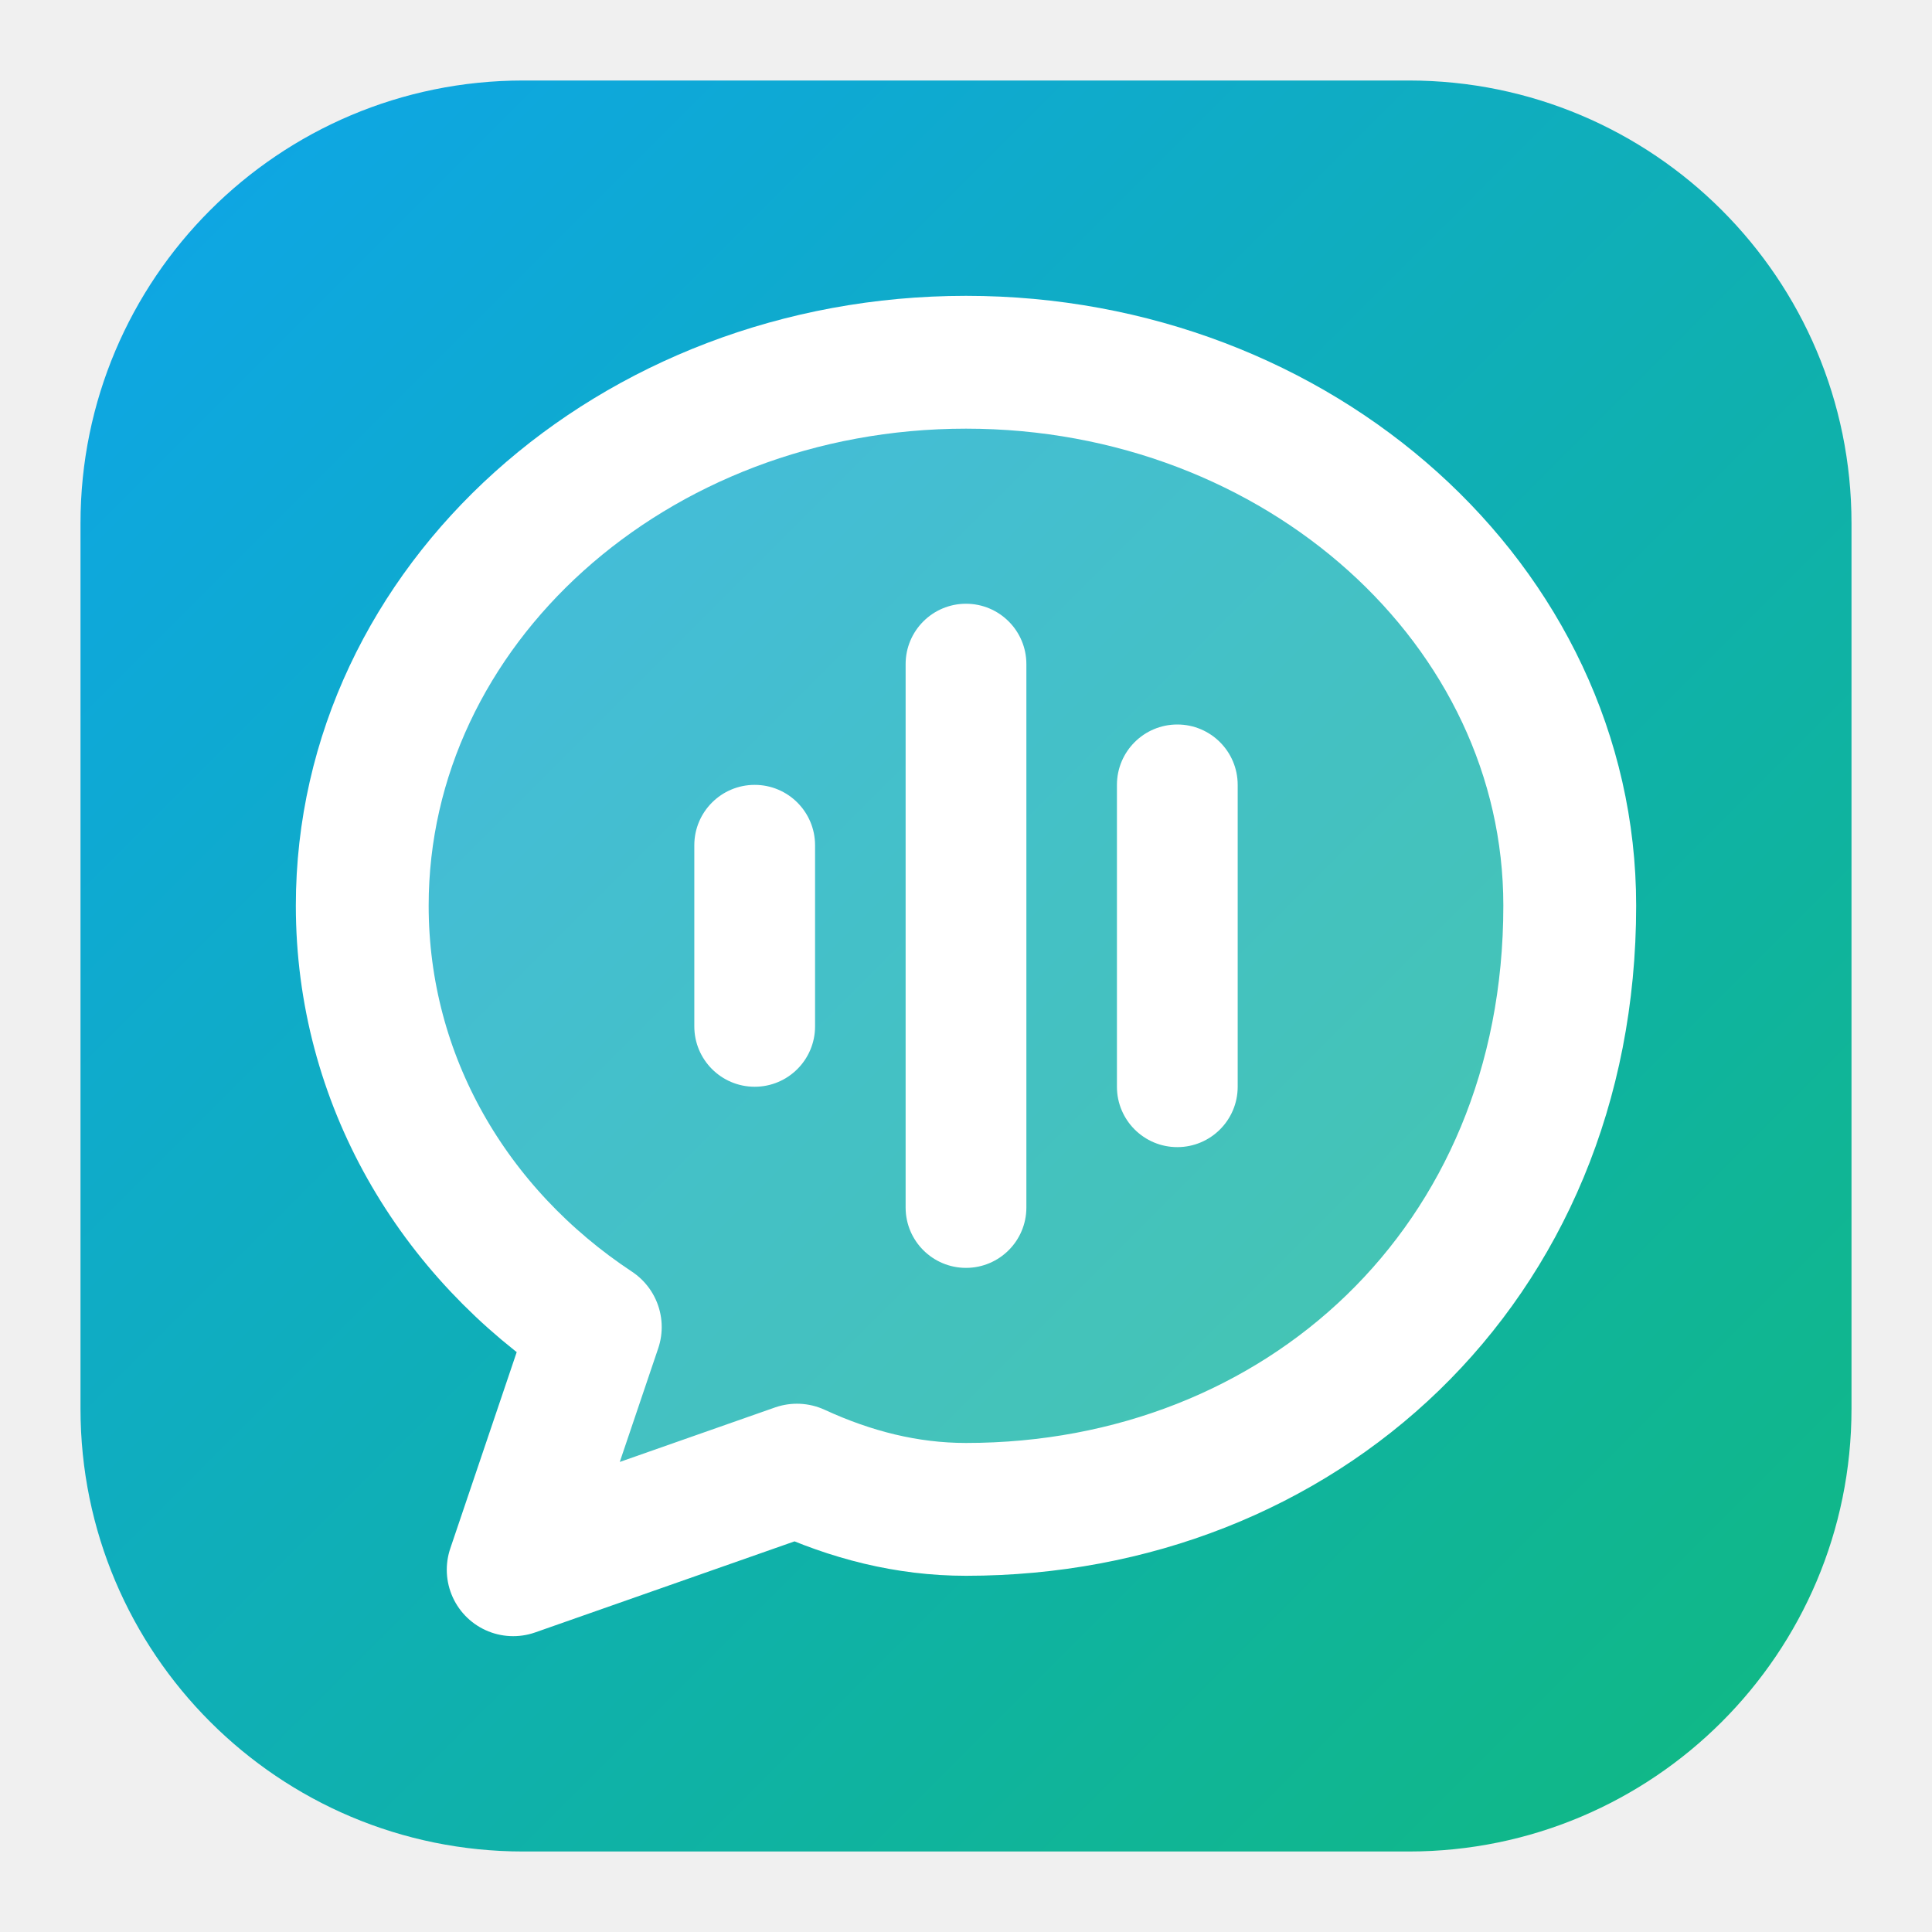
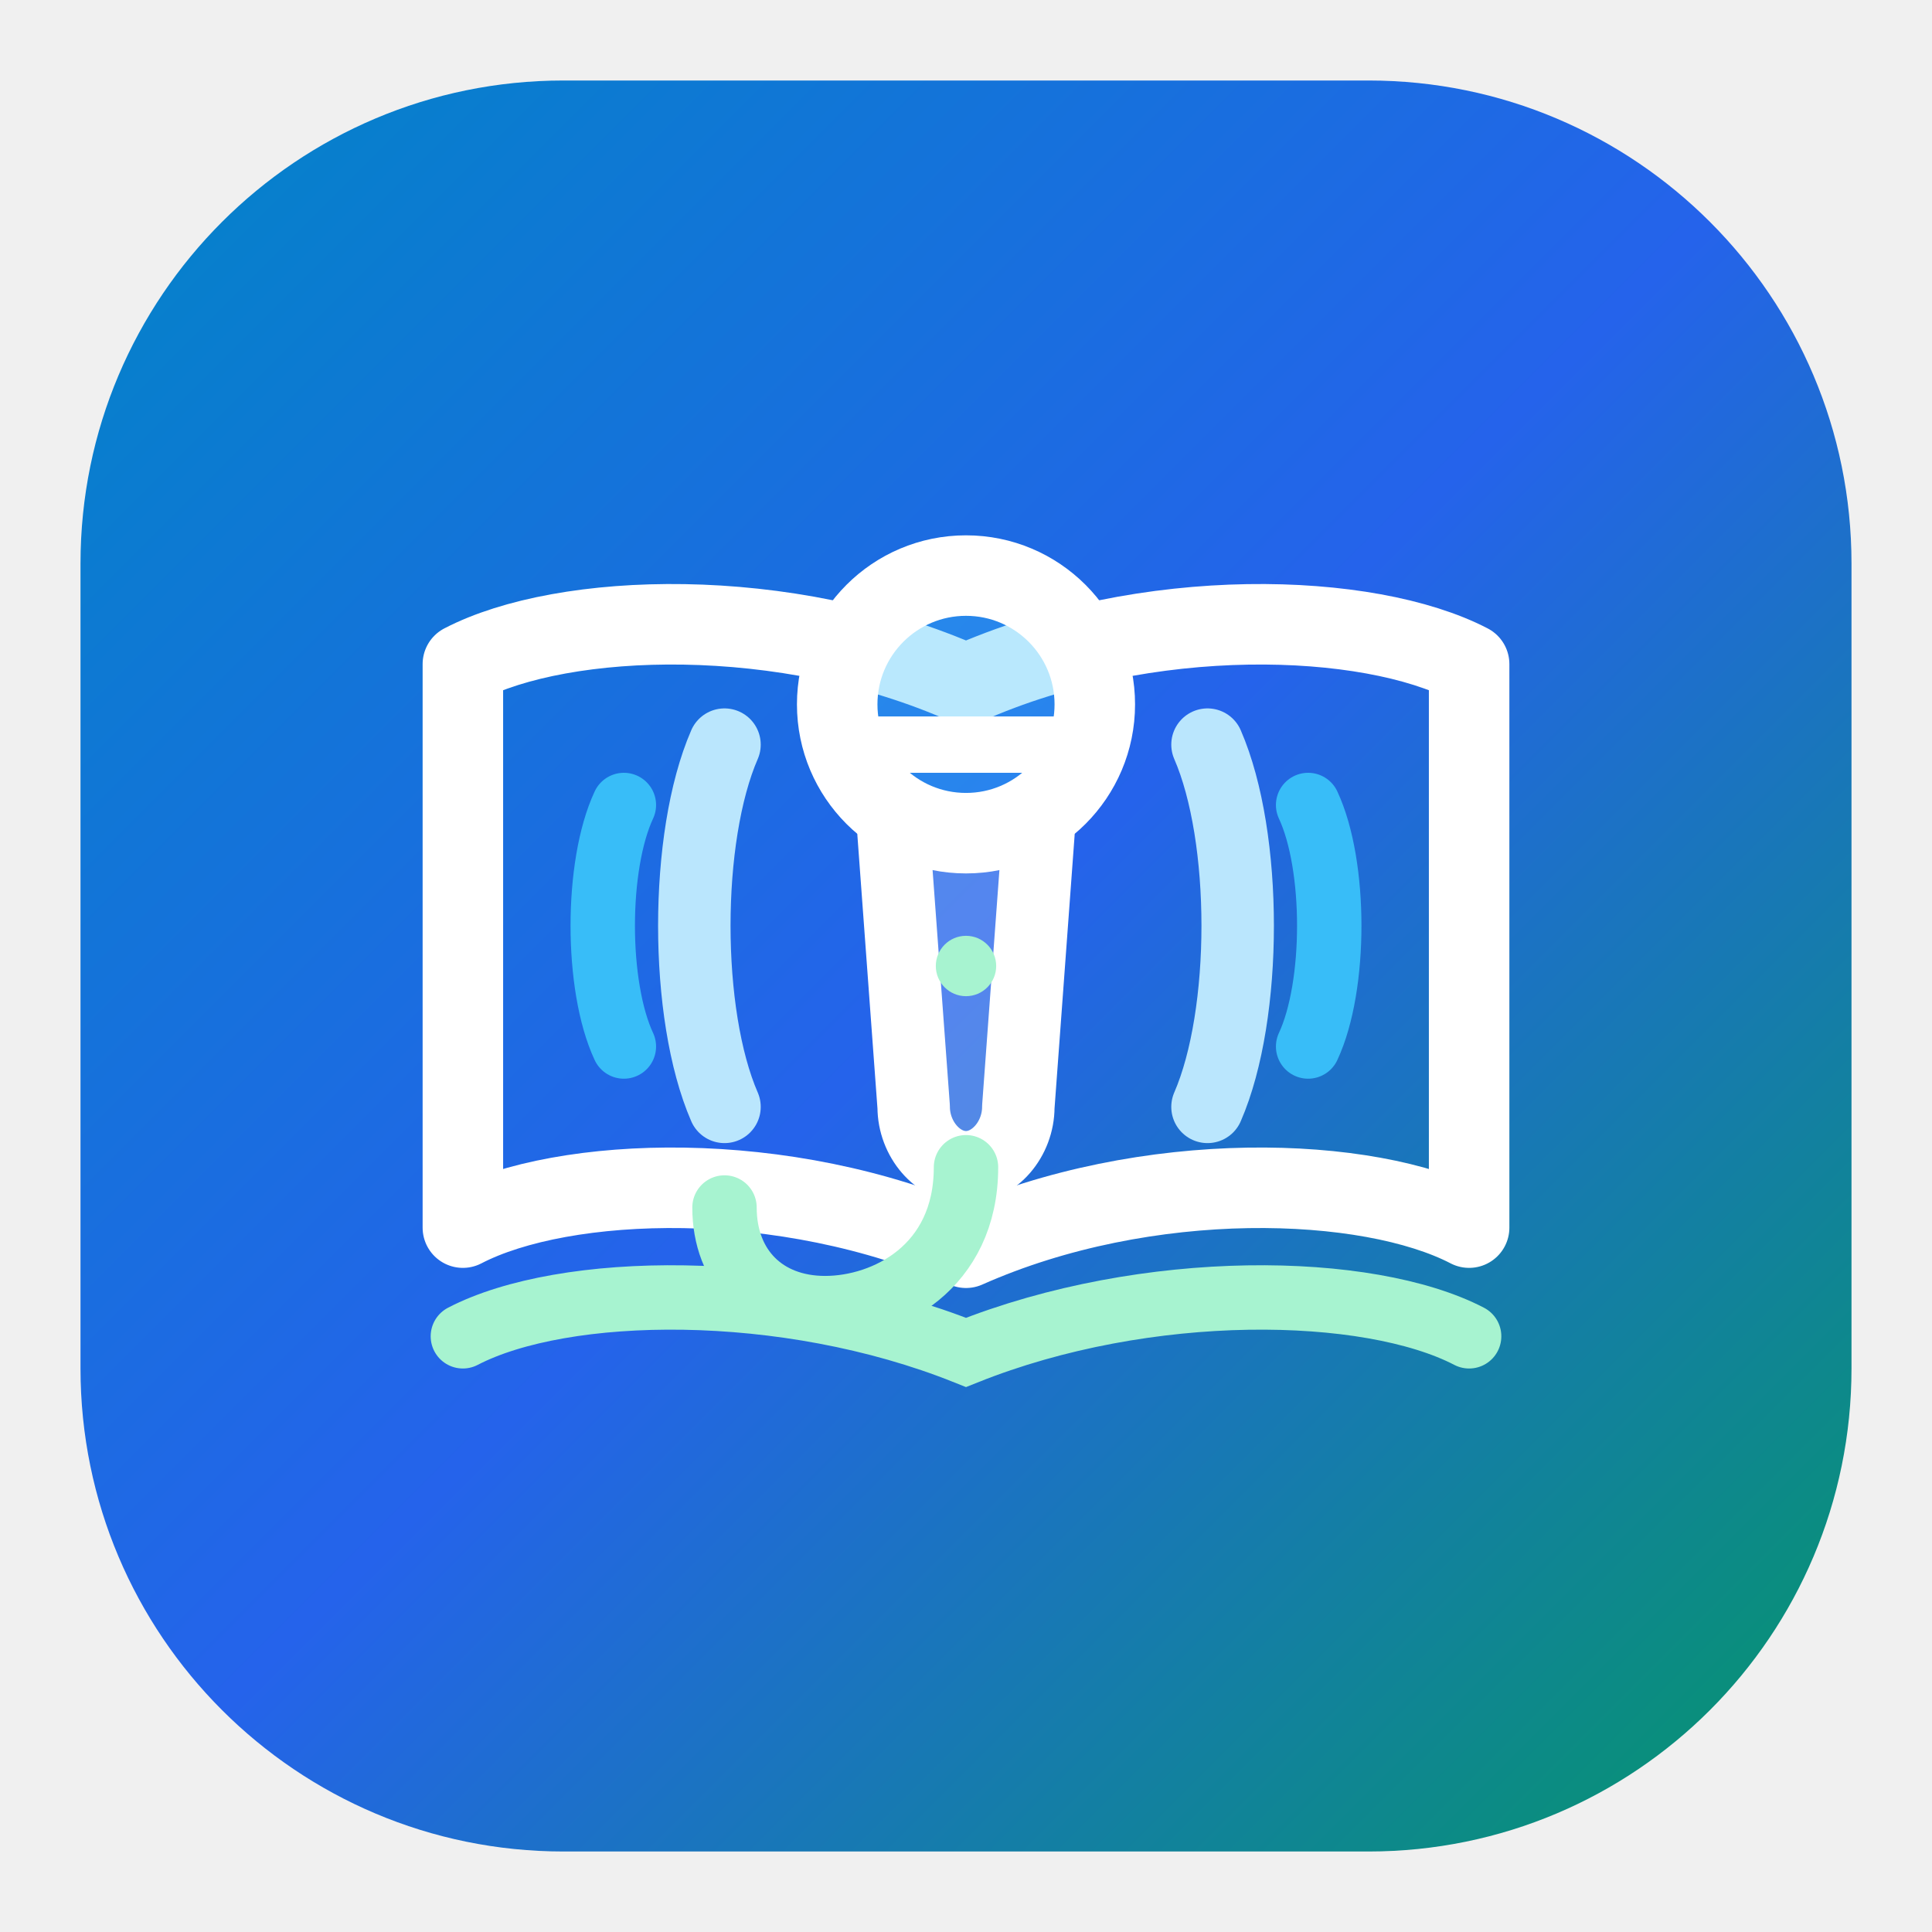
<svg xmlns="http://www.w3.org/2000/svg" viewBox="0 0 48 48">
  <defs>
-     <linearGradient id="speakflow_grad" x1="0%" y1="0%" x2="100%" y2="100%">
-       <stop offset="0%" stop-color="#0ea5e9" />
-       <stop offset="100%" stop-color="#10b981" />
+     <linearGradient id="speakflow_bg_grad" x1="0%" y1="0%" x2="100%" y2="100%">
+       <stop offset="0%" stop-color="#0284c7" />
+       <stop offset="50%" stop-color="#2563eb" />
+       <stop offset="100%" stop-color="#059669" />
    </linearGradient>
  </defs>
-   <rect x="2" y="2" width="44" height="44" rx="11" fill="url(#speakflow_grad)" />
-   <g transform="translate(6, 6) scale(1.5)" fill="none" stroke="#ffffff" stroke-width="2.2" stroke-linecap="round" stroke-linejoin="round">
-     <path d="M12 2C6.48 2 2 6.03 2 11C2 13.88 3.5 16.42 5.86 17.98L4.5 22L9.2 20.35C10.09 20.76 11.02 21 12 21C17.52 21 22 16.97 22 11C22 6.03 17.52 2 12 2Z" fill="#ffffff" fill-opacity="0.22" />
-     <rect x="7.5" y="9" width="2" height="5" rx="1" fill="#ffffff" stroke="none" />
-     <rect x="11" y="6" width="2" height="11" rx="1" fill="#ffffff" stroke="none" />
-     <rect x="14.5" y="8" width="2" height="7" rx="1" fill="#ffffff" stroke="none" />
+   <rect x="2" y="2" width="44" height="44" rx="12" fill="url(#speakflow_bg_grad)" />
+   <g transform="translate(8, 8) scale(1)">
+     <path d="M16 23C11.5 21 6 21.2 3.5 22.5V8.5C6 7.2 11.5 7 16 9M16 23C20.5 21 26 21.2 28.5 22.5V8.5C26 7.2 20.5 7 16 9" stroke="#ffffff" stroke-width="2" stroke-linecap="round" stroke-linejoin="round" fill="none" />
+     <path d="M3.5 25.2C6 23.9 11.5 23.8 16 25.6C20.5 23.8 26 23.9 28.5 25.2" stroke="#a7f3d0" stroke-width="1.6" stroke-linecap="round" fill="none" />
+     <path d="M7.5 12C6.8 13.5 6.8 16.5 7.5 18" stroke="#38bdf8" stroke-width="1.6" stroke-linecap="round" fill="none" />
+     <path d="M10 10.5C9 12.8 9 17.2 10 19.5" stroke="#bae6fd" stroke-width="1.8" stroke-linecap="round" fill="none" />
+     <path d="M24.5 12C25.2 13.5 25.2 16.5 24.5 18" stroke="#38bdf8" stroke-width="1.6" stroke-linecap="round" fill="none" />
+     <path d="M22 10.5C23 12.8 23 17.2 22 19.5" stroke="#bae6fd" stroke-width="1.8" stroke-linecap="round" fill="none" />
+     <circle cx="16" cy="9.5" r="3.2" stroke="#ffffff" stroke-width="2" fill="rgba(56, 189, 248, 0.35)" />
+     <line x1="13.2" y1="10.5" x2="18.8" y2="10.5" stroke="#ffffff" stroke-width="1.4" />
+     <path d="M14.2 12.7L14.7 19.5C14.7 20.3 15.3 21 16 21C16.7 21 17.3 20.3 17.3 19.5L17.8 12.7" stroke="#ffffff" stroke-width="1.8" stroke-linecap="round" stroke-linejoin="round" fill="rgba(255, 255, 255, 0.22)" />
+     <circle cx="16" cy="16" r="0.75" fill="#a7f3d0" />
+     <path d="M16 21C16 23.5 14 24.5 12.5 24.5C11 24.5 10 23.5 10 22" stroke="#a7f3d0" stroke-width="1.6" stroke-linecap="round" fill="none" />
  </g>
</svg>
